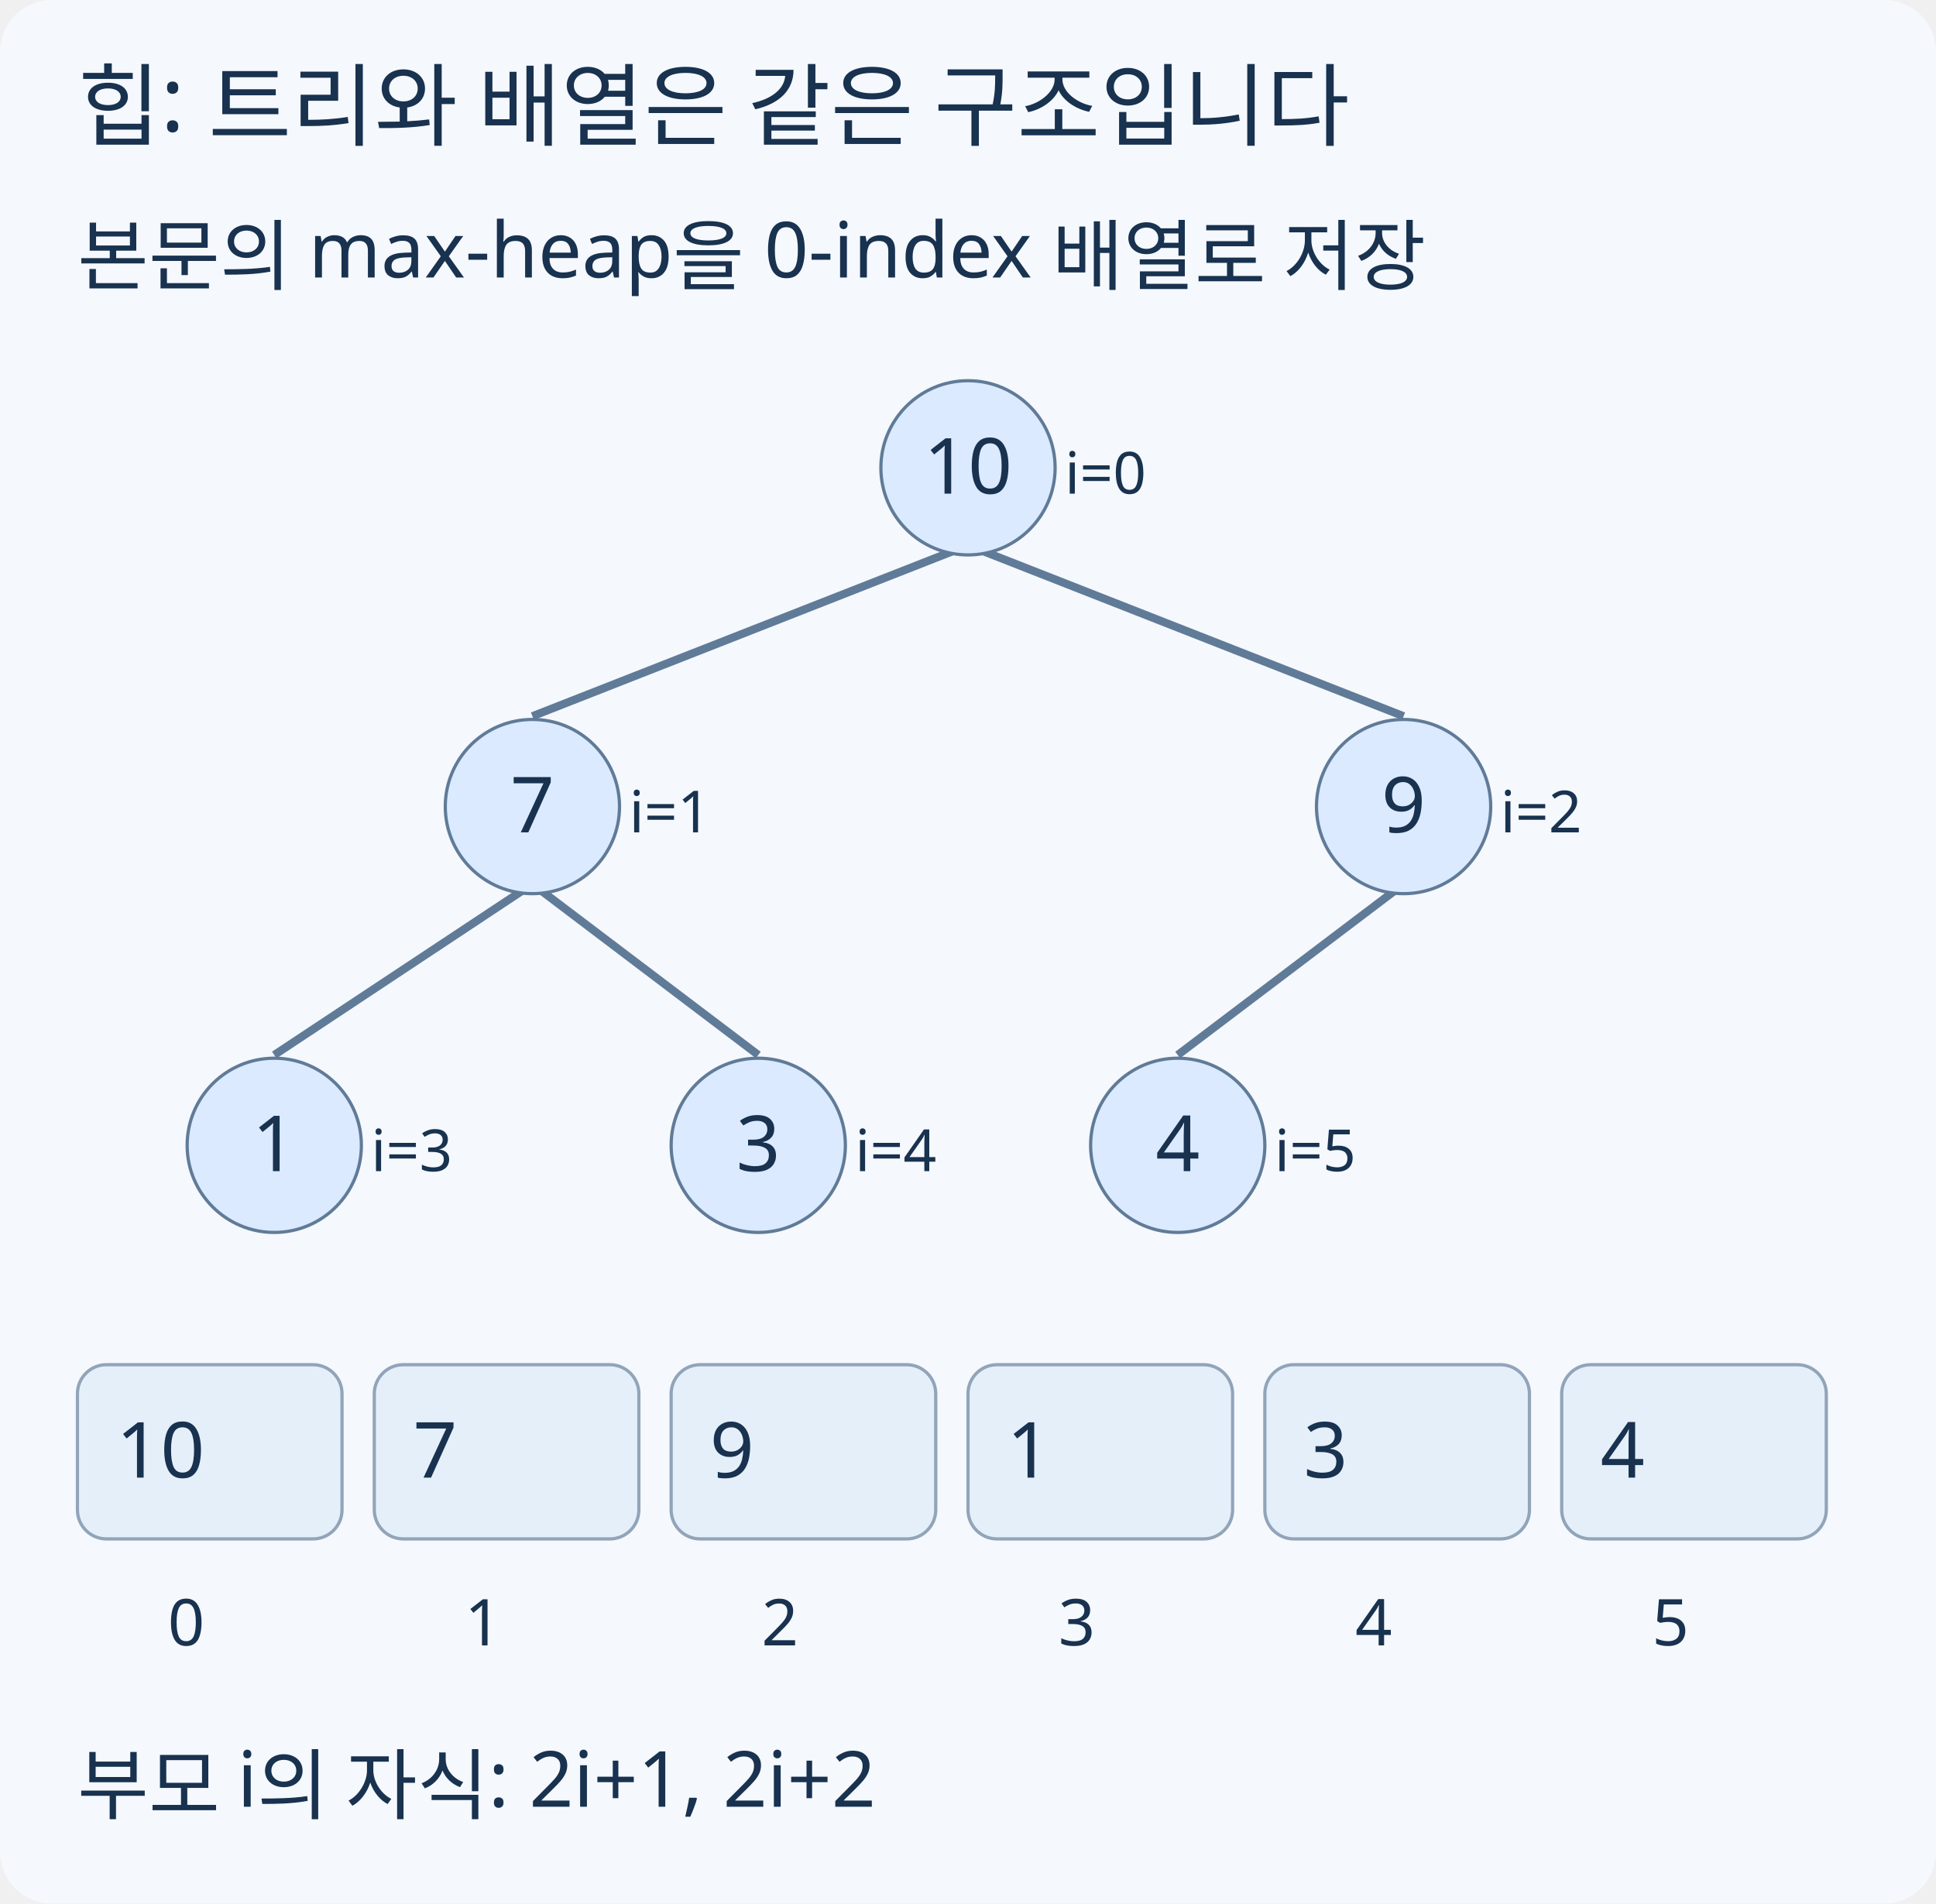
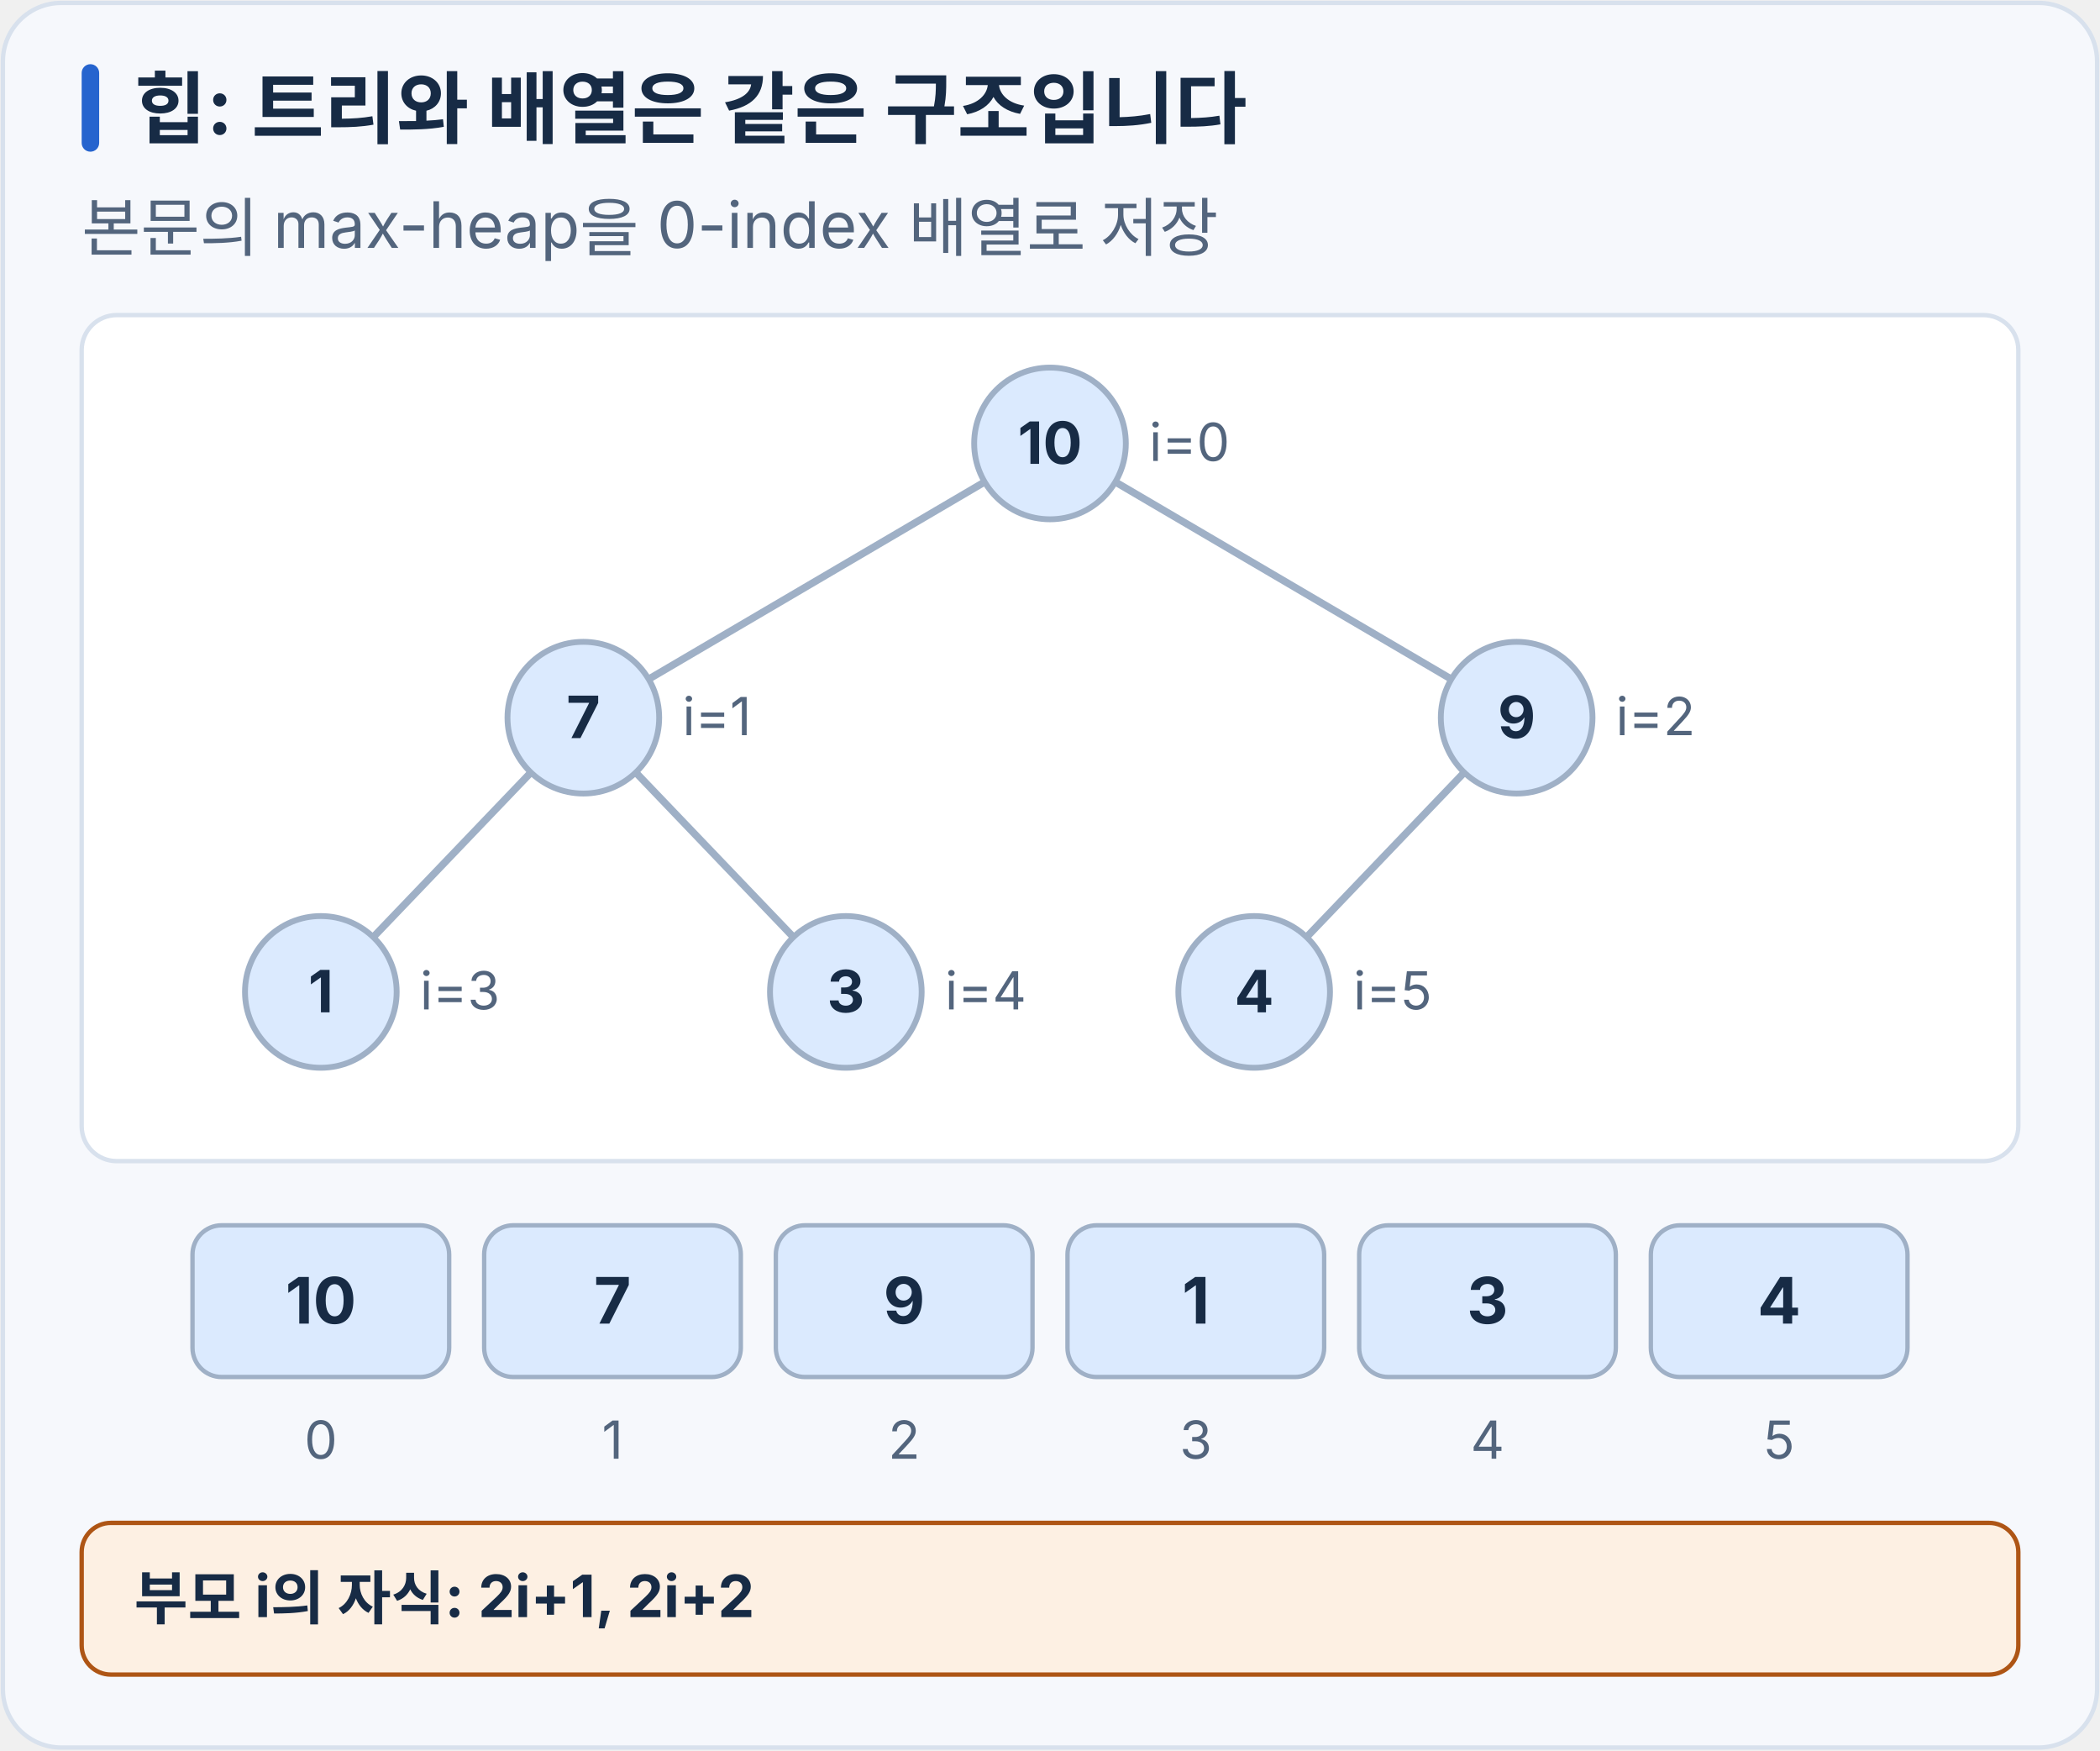
- <svg xmlns="http://www.w3.org/2000/svg" viewBox="0 0 600 590" role="img" aria-labelledby="title desc">
-   <defs>
-     <marker id="arrow" viewBox="0 0 10 10" refX="9" refY="5" markerWidth="7" markerHeight="7" orient="auto">
-       <path d="M0 0 L10 5 L0 10z" fill="#607b98" />
-     </marker>
-   </defs>
-   <style>text{font-family:system-ui,sans-serif;fill:#18324f}path,rect,circle{vector-effect:non-scaling-stroke}</style>
-   <rect width="600" height="590" rx="16" fill="#f5f8fc" />
-   <text x="24" y="43" font-size="28" fill="#18324f">힙: 트리와 배열은 같은 구조입니다</text>
-   <text x="24" y="88" font-size="24" fill="#18324f">본문의 max-heap을 0-index 배열로 저장</text>
-   <path d="M300 169 L165 222" fill="none" stroke="#607b98" stroke-width="2.5" />
-   <path d="M300 169 L435 222" fill="none" stroke="#607b98" stroke-width="2.5" />
-   <path d="M165 274 L85 327" fill="none" stroke="#607b98" stroke-width="2.5" />
-   <path d="M165 274 L235 327" fill="none" stroke="#607b98" stroke-width="2.5" />
-   <path d="M435 274 L365 327" fill="none" stroke="#607b98" stroke-width="2.5" />
-   <circle cx="300" cy="145" r="27" fill="#dbeafe" stroke="#607b98" />
-   <text x="300" y="153" text-anchor="middle" font-size="24">10</text>
-   <text x="330" y="153" font-size="18" fill="#18324f">i=0</text>
-   <circle cx="165" cy="250" r="27" fill="#dbeafe" stroke="#607b98" />
-   <text x="165" y="258" text-anchor="middle" font-size="24">7</text>
-   <text x="195" y="258" font-size="18" fill="#18324f">i=1</text>
-   <circle cx="435" cy="250" r="27" fill="#dbeafe" stroke="#607b98" />
-   <text x="435" y="258" text-anchor="middle" font-size="24">9</text>
-   <text x="465" y="258" font-size="18" fill="#18324f">i=2</text>
-   <circle cx="85" cy="355" r="27" fill="#dbeafe" stroke="#607b98" />
-   <text x="85" y="363" text-anchor="middle" font-size="24">1</text>
-   <text x="115" y="363" font-size="18" fill="#18324f">i=3</text>
-   <circle cx="235" cy="355" r="27" fill="#dbeafe" stroke="#607b98" />
-   <text x="235" y="363" text-anchor="middle" font-size="24">3</text>
-   <text x="265" y="363" font-size="18" fill="#18324f">i=4</text>
-   <circle cx="365" cy="355" r="27" fill="#dbeafe" stroke="#607b98" />
-   <text x="365" y="363" text-anchor="middle" font-size="24">4</text>
-   <text x="395" y="363" font-size="18" fill="#18324f">i=5</text>
-   <rect x="24" y="423" width="82" height="54" rx="9" fill="#e5effa" stroke="#91a4b9" />
-   <text x="36" y="458.0" font-size="24" fill="#18324f">10</text>
-   <text x="52" y="510" font-size="20" fill="#18324f">0</text>
-   <rect x="116" y="423" width="82" height="54" rx="9" fill="#e5effa" stroke="#91a4b9" />
-   <text x="128" y="458.0" font-size="24" fill="#18324f">7</text>
-   <text x="144" y="510" font-size="20" fill="#18324f">1</text>
-   <rect x="208" y="423" width="82" height="54" rx="9" fill="#e5effa" stroke="#91a4b9" />
-   <text x="220" y="458.0" font-size="24" fill="#18324f">9</text>
-   <text x="236" y="510" font-size="20" fill="#18324f">2</text>
-   <rect x="300" y="423" width="82" height="54" rx="9" fill="#e5effa" stroke="#91a4b9" />
-   <text x="312" y="458.0" font-size="24" fill="#18324f">1</text>
-   <text x="328" y="510" font-size="20" fill="#18324f">3</text>
-   <rect x="392" y="423" width="82" height="54" rx="9" fill="#e5effa" stroke="#91a4b9" />
-   <text x="404" y="458.0" font-size="24" fill="#18324f">3</text>
-   <text x="420" y="510" font-size="20" fill="#18324f">4</text>
-   <rect x="484" y="423" width="82" height="54" rx="9" fill="#e5effa" stroke="#91a4b9" />
-   <text x="496" y="458.0" font-size="24" fill="#18324f">4</text>
-   <text x="512" y="510" font-size="20" fill="#18324f">5</text>
-   <text x="24" y="562" font-size="24" fill="#18324f">부모 i의 자식: 2i+1, 2i+2</text>
+ <svg xmlns="http://www.w3.org/2000/svg" viewBox="0 0 720 600" role="img" aria-labelledby="title desc">
+   <style>text{font-family:-apple-system,BlinkMacSystemFont,"Apple SD Gothic Neo","Noto Sans KR",sans-serif}</style>
+   <rect x="1" y="1" width="718" height="598" rx="20" fill="#f6f8fc" stroke="#d8e1ed" stroke-width="1.5" />
+   <rect x="28" y="22" width="6" height="30" rx="3" fill="#2664ce" />
+   <text x="46" y="47" font-size="27" fill="#172b45" font-weight="750">힙: 트리와 배열은 같은 구조입니다</text>
+   <text x="28" y="86" font-size="22" fill="#53657d" font-weight="400">본문의 max-heap을 0-index 배열로 저장</text>
+   <rect x="28" y="108" width="664" height="290" rx="12" fill="#fff" stroke="#d8e1ed" stroke-width="1.5" />
+   <line x1="337.6" y1="165.2" x2="222.4" y2="232.8" stroke="#9fb0c6" stroke-width="2.5" stroke-linecap="round" />
+   <line x1="382.4" y1="165.2" x2="497.6" y2="232.8" stroke="#9fb0c6" stroke-width="2.5" stroke-linecap="round" />
+   <line x1="182" y1="264.8" x2="128" y2="321.2" stroke="#9fb0c6" stroke-width="2.5" stroke-linecap="round" />
+   <line x1="218" y1="264.8" x2="272" y2="321.2" stroke="#9fb0c6" stroke-width="2.5" stroke-linecap="round" />
+   <line x1="502" y1="264.8" x2="448" y2="321.2" stroke="#9fb0c6" stroke-width="2.5" stroke-linecap="round" />
+   <circle cx="360" cy="152" r="26" fill="#dbeafe" stroke="#9fb0c6" stroke-width="2" />
+   <text x="360" y="159" font-size="20" fill="#172b45" font-weight="700" text-anchor="middle">10</text>
+   <text x="394" y="158" font-size="18" fill="#53657d">i=0</text>
+   <circle cx="200" cy="246" r="26" fill="#dbeafe" stroke="#9fb0c6" stroke-width="2" />
+   <text x="200" y="253" font-size="20" fill="#172b45" font-weight="700" text-anchor="middle">7</text>
+   <text x="234" y="252" font-size="18" fill="#53657d">i=1</text>
+   <circle cx="520" cy="246" r="26" fill="#dbeafe" stroke="#9fb0c6" stroke-width="2" />
+   <text x="520" y="253" font-size="20" fill="#172b45" font-weight="700" text-anchor="middle">9</text>
+   <text x="554" y="252" font-size="18" fill="#53657d">i=2</text>
+   <circle cx="110" cy="340" r="26" fill="#dbeafe" stroke="#9fb0c6" stroke-width="2" />
+   <text x="110" y="347" font-size="20" fill="#172b45" font-weight="700" text-anchor="middle">1</text>
+   <text x="144" y="346" font-size="18" fill="#53657d">i=3</text>
+   <circle cx="290" cy="340" r="26" fill="#dbeafe" stroke="#9fb0c6" stroke-width="2" />
+   <text x="290" y="347" font-size="20" fill="#172b45" font-weight="700" text-anchor="middle">3</text>
+   <text x="324" y="346" font-size="18" fill="#53657d">i=4</text>
+   <circle cx="430" cy="340" r="26" fill="#dbeafe" stroke="#9fb0c6" stroke-width="2" />
+   <text x="430" y="347" font-size="20" fill="#172b45" font-weight="700" text-anchor="middle">4</text>
+   <text x="464" y="346" font-size="18" fill="#53657d">i=5</text>
+   <rect x="66" y="420" width="88" height="52" rx="10" fill="#dbeafe" stroke="#9fb0c6" stroke-width="1.5" />
+   <text x="110" y="453.7" font-size="22" fill="#172b45" font-weight="700" text-anchor="middle">10</text>
+   <text x="110" y="500" font-size="18" fill="#53657d" text-anchor="middle">0</text>
+   <rect x="166" y="420" width="88" height="52" rx="10" fill="#dbeafe" stroke="#9fb0c6" stroke-width="1.5" />
+   <text x="210" y="453.7" font-size="22" fill="#172b45" font-weight="700" text-anchor="middle">7</text>
+   <text x="210" y="500" font-size="18" fill="#53657d" text-anchor="middle">1</text>
+   <rect x="266" y="420" width="88" height="52" rx="10" fill="#dbeafe" stroke="#9fb0c6" stroke-width="1.5" />
+   <text x="310" y="453.7" font-size="22" fill="#172b45" font-weight="700" text-anchor="middle">9</text>
+   <text x="310" y="500" font-size="18" fill="#53657d" text-anchor="middle">2</text>
+   <rect x="366" y="420" width="88" height="52" rx="10" fill="#dbeafe" stroke="#9fb0c6" stroke-width="1.5" />
+   <text x="410" y="453.7" font-size="22" fill="#172b45" font-weight="700" text-anchor="middle">1</text>
+   <text x="410" y="500" font-size="18" fill="#53657d" text-anchor="middle">3</text>
+   <rect x="466" y="420" width="88" height="52" rx="10" fill="#dbeafe" stroke="#9fb0c6" stroke-width="1.5" />
+   <text x="510" y="453.7" font-size="22" fill="#172b45" font-weight="700" text-anchor="middle">3</text>
+   <text x="510" y="500" font-size="18" fill="#53657d" text-anchor="middle">4</text>
+   <rect x="566" y="420" width="88" height="52" rx="10" fill="#dbeafe" stroke="#9fb0c6" stroke-width="1.5" />
+   <text x="610" y="453.7" font-size="22" fill="#172b45" font-weight="700" text-anchor="middle">4</text>
+   <text x="610" y="500" font-size="18" fill="#53657d" text-anchor="middle">5</text>
+   <rect x="28" y="522" width="664" height="52" rx="10" fill="#fdf0e3" stroke="#ae5515" stroke-width="1.5" />
+   <text x="46" y="555" font-size="20" fill="#172b45" font-weight="700">부모 i의 자식: 2i+1, 2i+2</text>
</svg>
